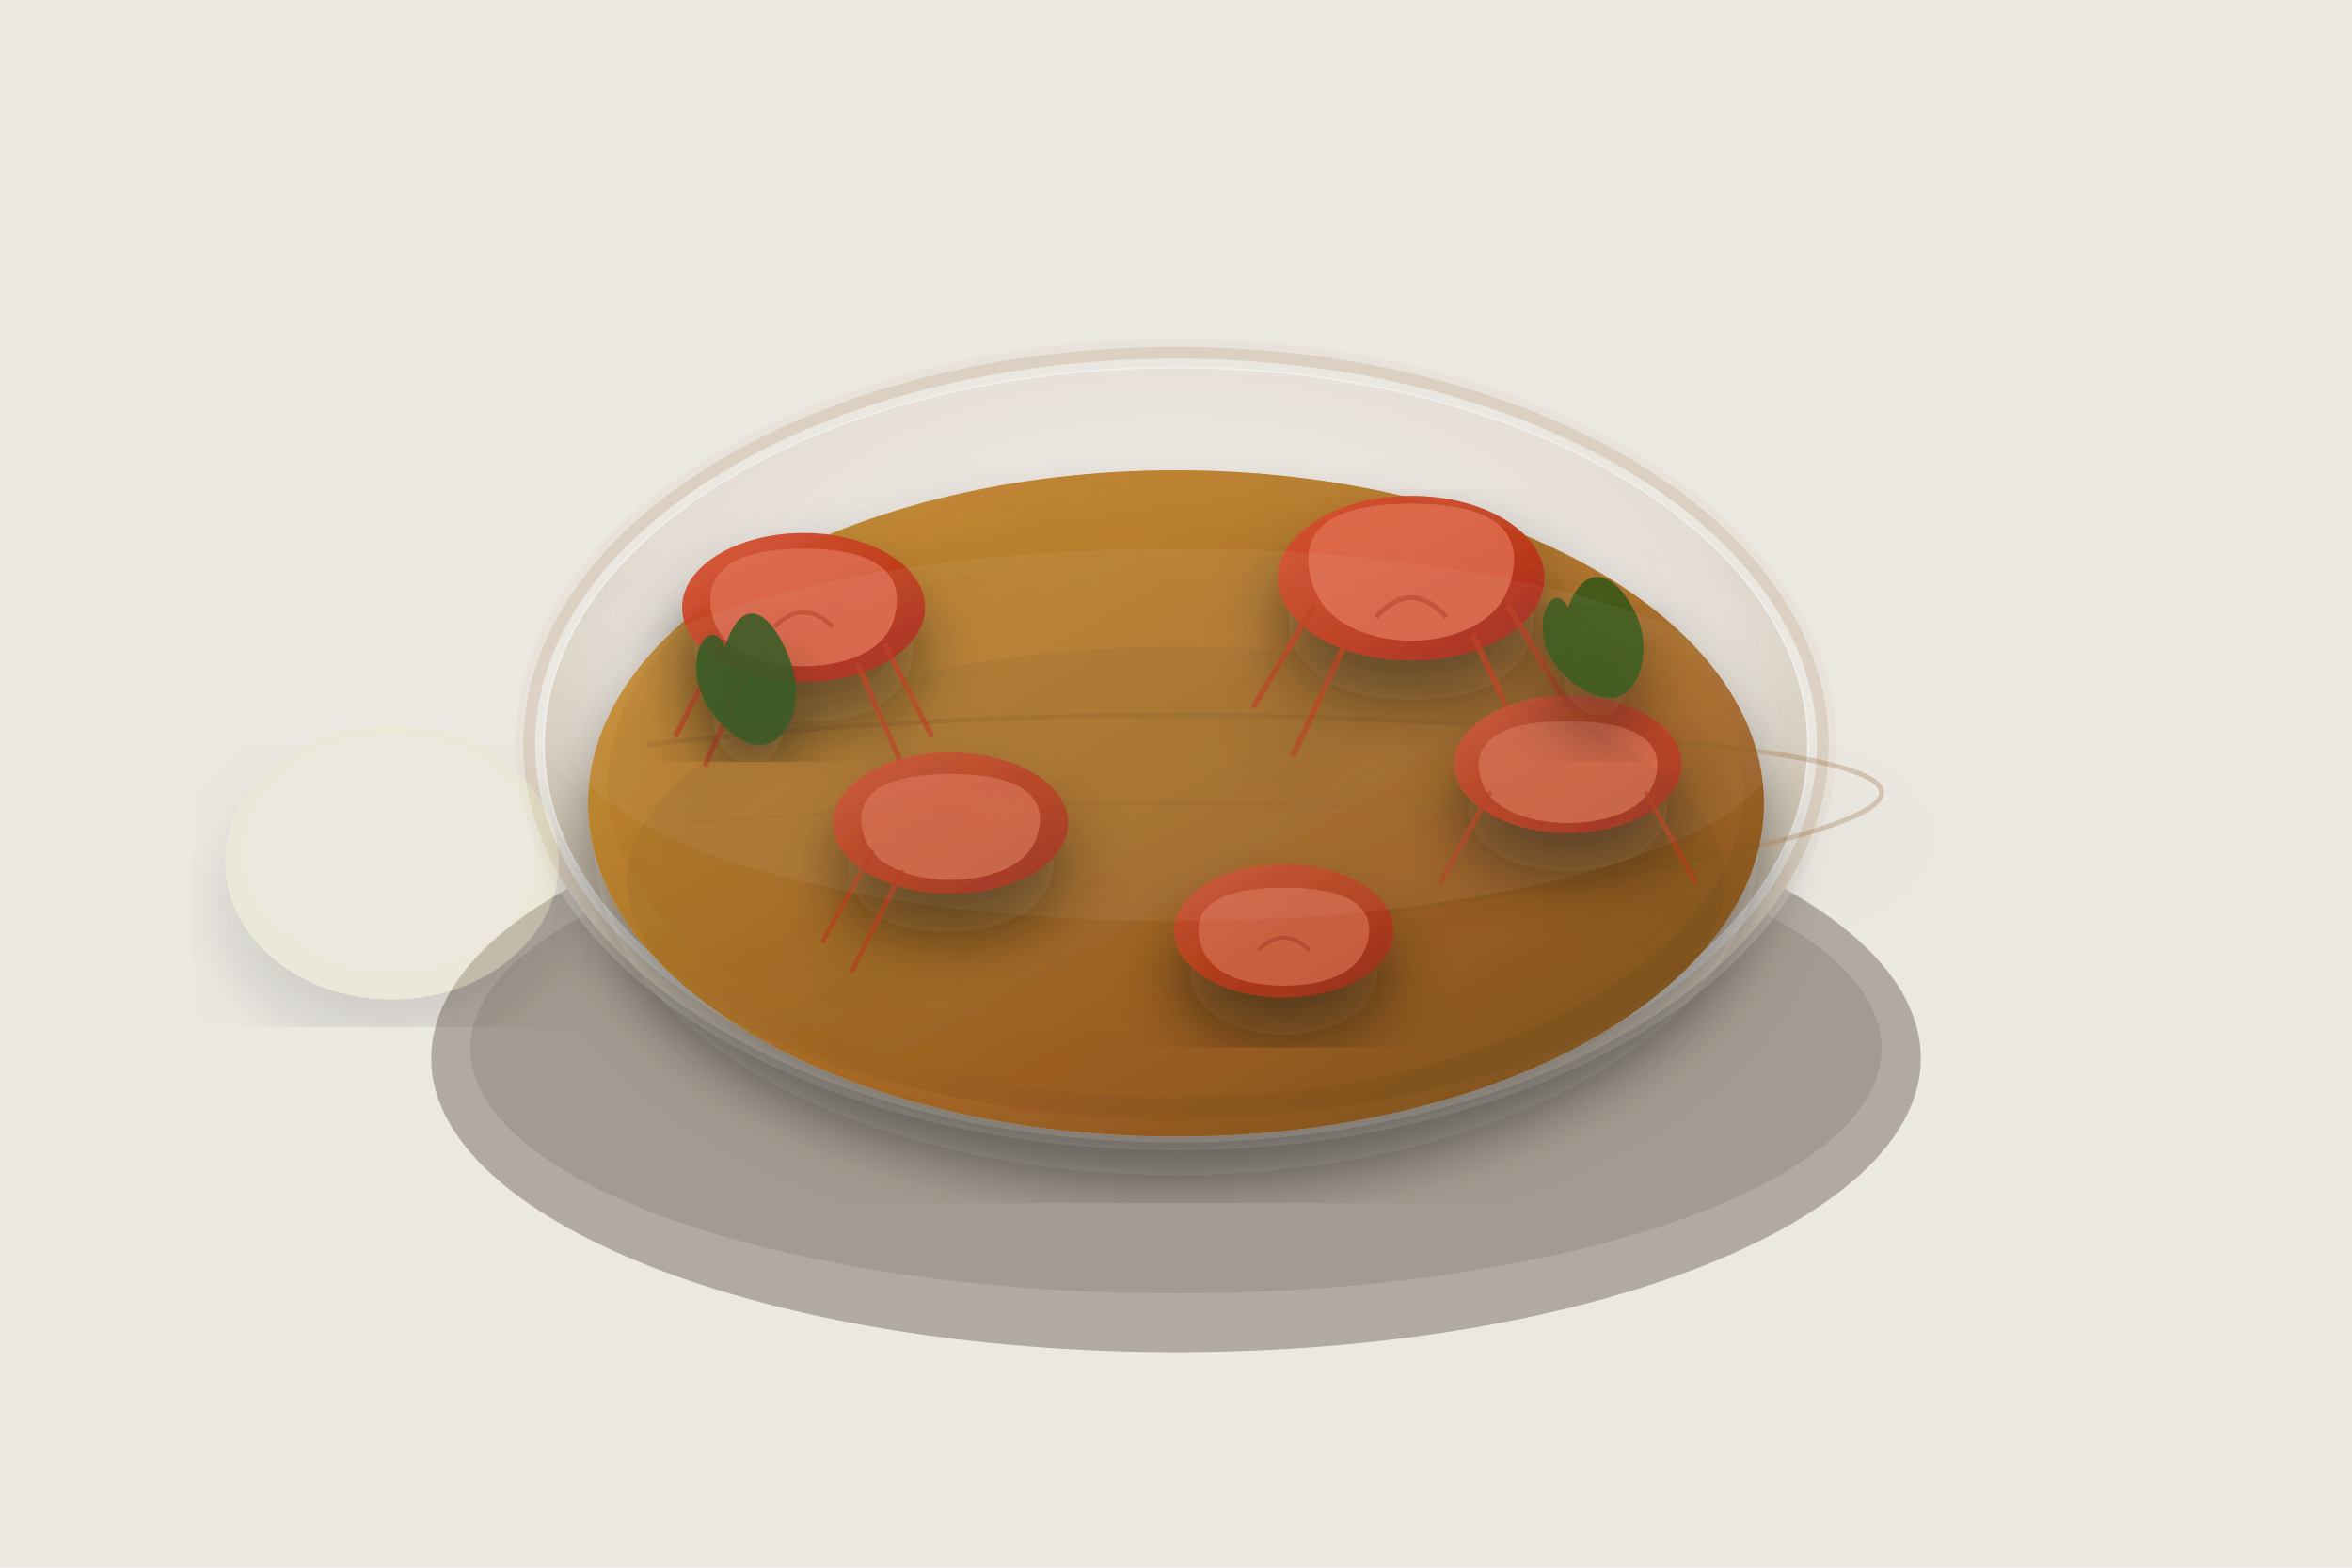
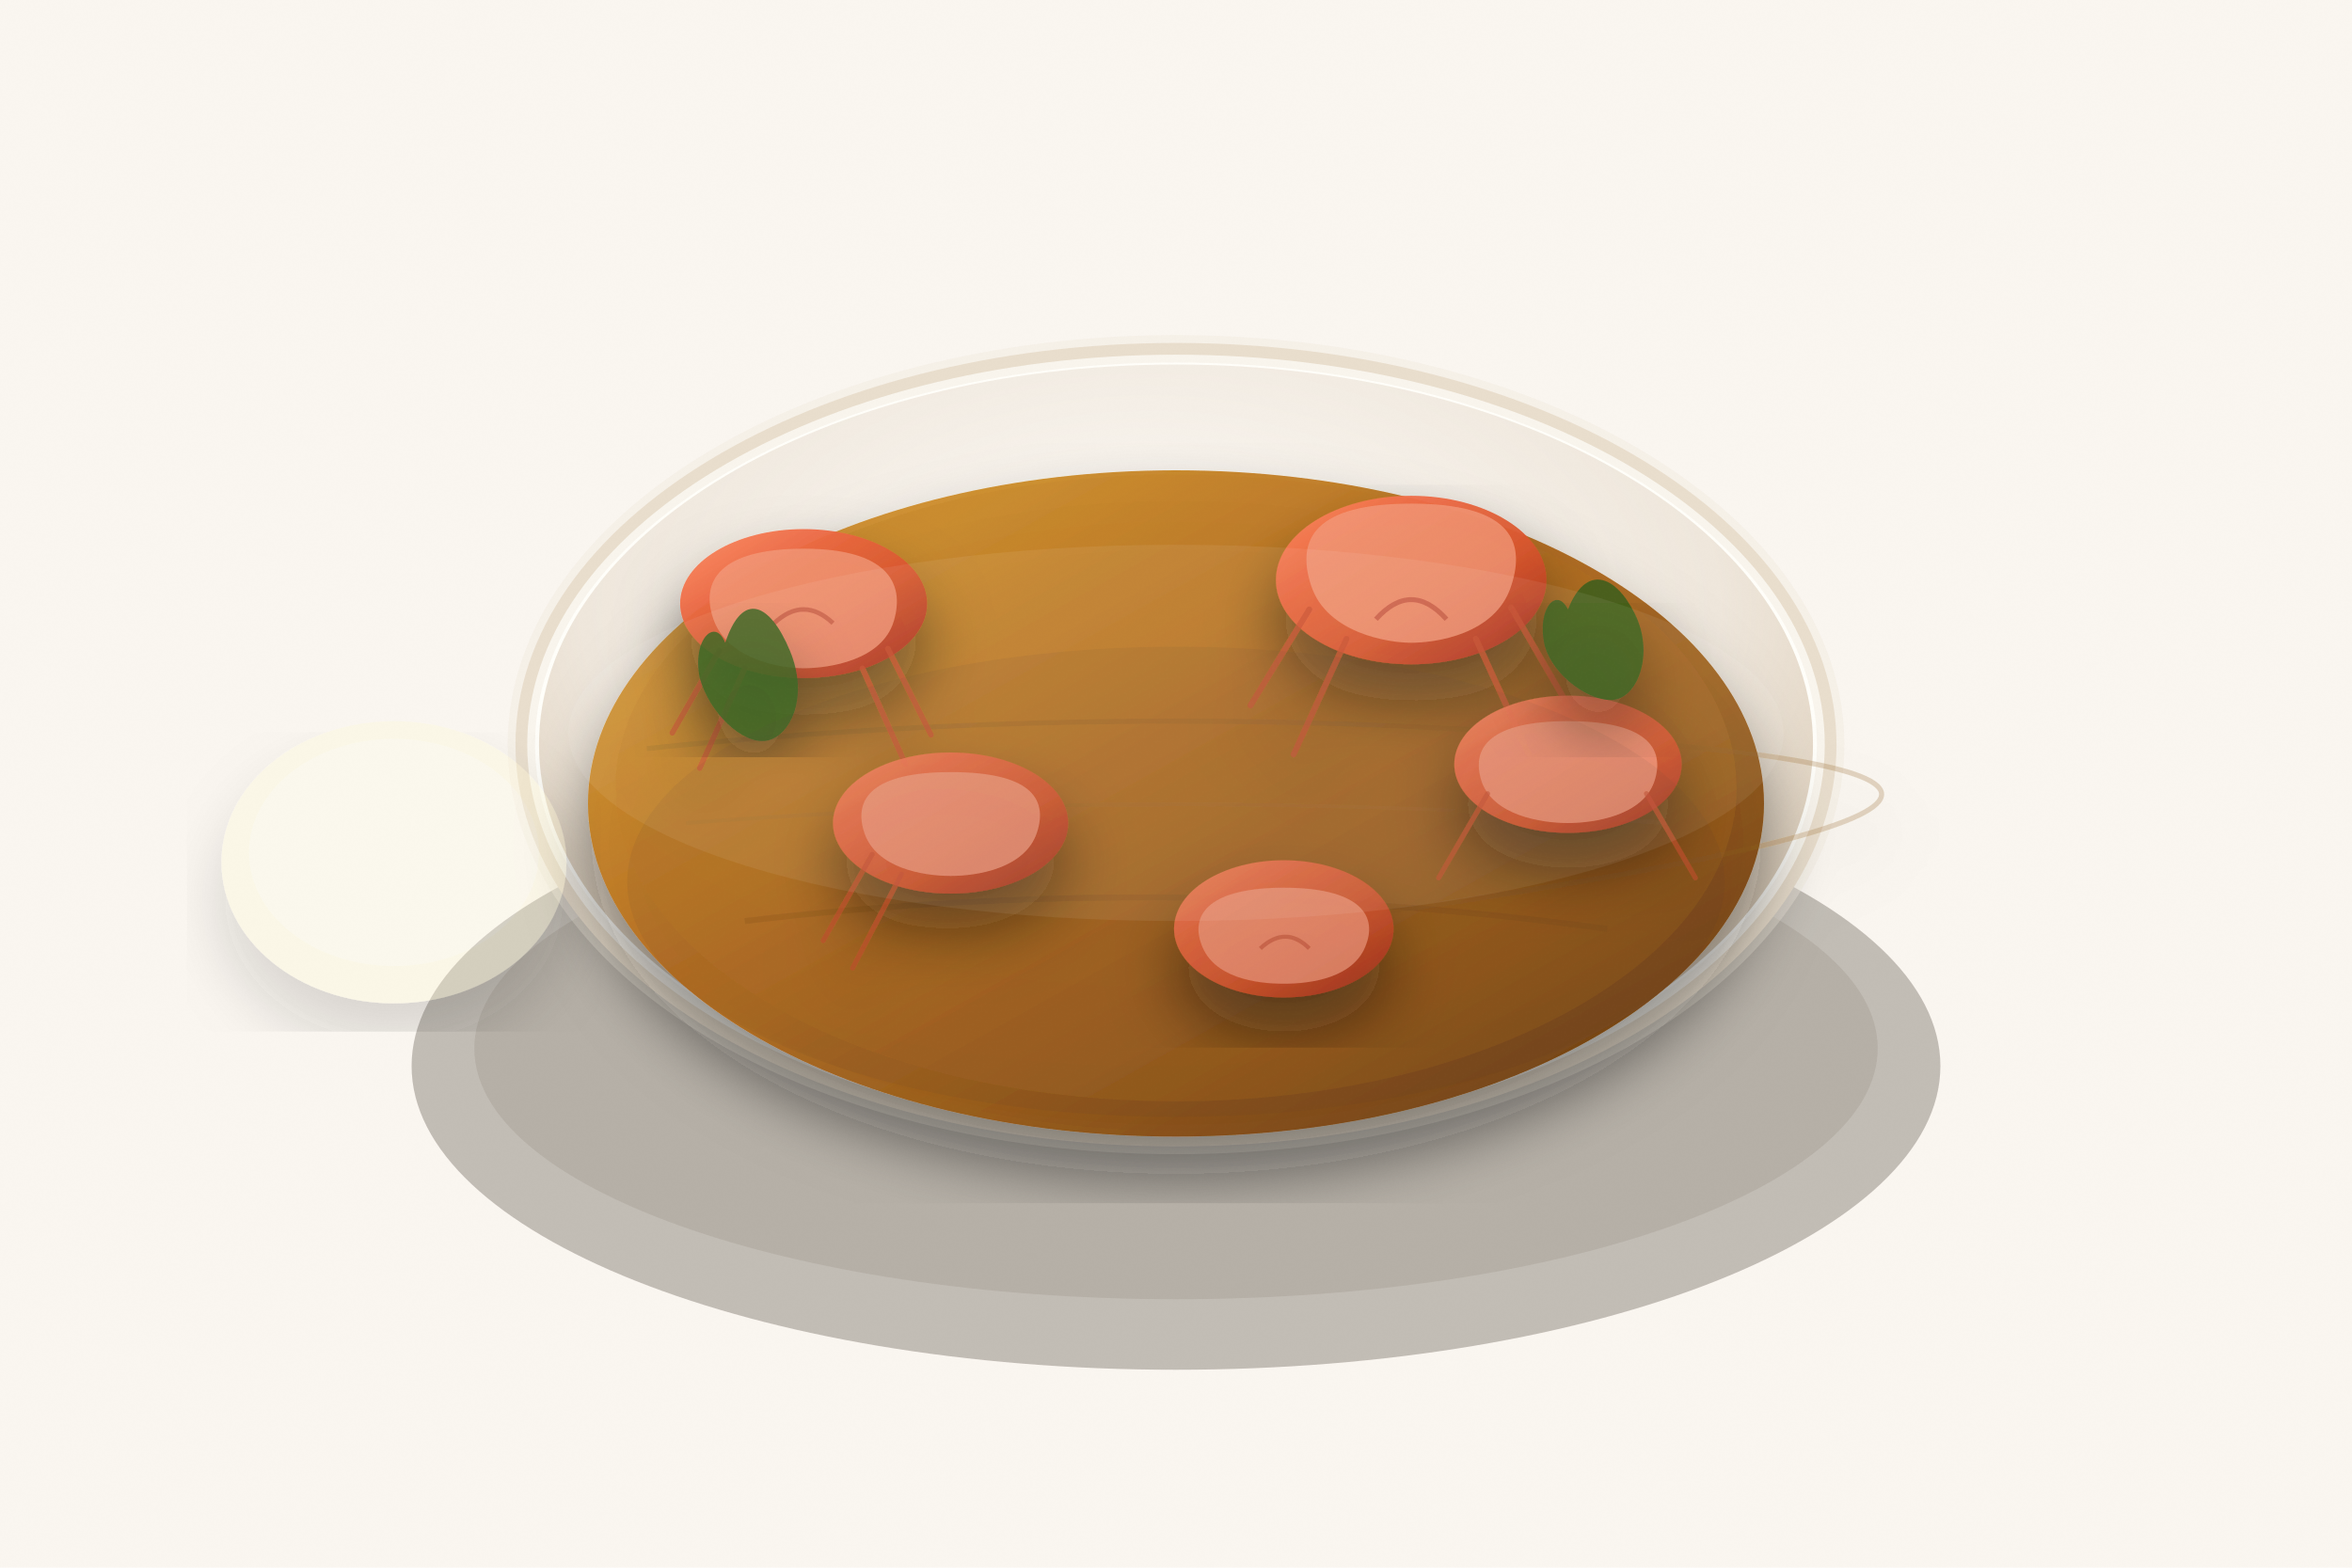
<svg xmlns="http://www.w3.org/2000/svg" width="1200" height="800" viewBox="0 0 1200 800">
  <defs>
-     <radialGradient id="bowlRealistic" cx="50%" cy="36%" r="60%">
-       <stop offset="0%" stop-color="#fffef9" />
-       <stop offset="38%" stop-color="#faf6f0" />
-       <stop offset="72%" stop-color="#f2ebe2" />
-       <stop offset="100%" stop-color="#d9cbb5" />
+     <radialGradient id="bowlRealistic" cx="48%" cy="32%" r="68%">
+       <stop offset="0%" stop-color="#fffefb" />
+       <stop offset="30%" stop-color="#f7f2eb" />
+       <stop offset="65%" stop-color="#efe7dc" />
+       <stop offset="100%" stop-color="#d8c7b0" />
    </radialGradient>
    <linearGradient id="curryReal" x1="0" y1="0" x2="1" y2="1">
-       <stop offset="0%" stop-color="#d8982d" opacity="0.92" />
-       <stop offset="35%" stop-color="#c08125" />
-       <stop offset="65%" stop-color="#a8621b" />
-       <stop offset="100%" stop-color="#704a0f" opacity="0.98" />
+       <stop offset="0%" stop-color="#d79a39" />
+       <stop offset="20%" stop-color="#cb8c2b" />
+       <stop offset="42%" stop-color="#b56d1f" />
+       <stop offset="70%" stop-color="#8f5416" />
+       <stop offset="100%" stop-color="#5e370d" />
    </linearGradient>
    <linearGradient id="prawnShrimp" x1="0" y1="0" x2="1" y2="1">
-       <stop offset="0%" stop-color="#e85a3a" />
-       <stop offset="28%" stop-color="#d84a2a" />
-       <stop offset="62%" stop-color="#c83a1a" />
-       <stop offset="100%" stop-color="#a8281a" />
+       <stop offset="0%" stop-color="#ff8d62" />
+       <stop offset="26%" stop-color="#ef6d47" />
+       <stop offset="60%" stop-color="#d8562e" />
+       <stop offset="100%" stop-color="#a22d1c" />
    </linearGradient>
    <filter id="curryDepth">
-       <feDropShadow dx="0" dy="22" stdDeviation="16" flood-opacity="0.52" flood-color="#1a1410" />
+       <feDropShadow dx="0" dy="20" stdDeviation="16" flood-opacity="0.5" flood-color="#150d09" />
+     </filter>
+     <filter id="grain">
+       <feTurbulence type="fractalNoise" baseFrequency="0.9" numOctaves="2" seed="13" />
+       <feColorMatrix type="saturate" values="0" />
+       <feComponentTransfer>
+         <feFuncA type="linear" slope="0.09" />
+       </feComponentTransfer>
    </filter>
  </defs>
  <rect width="1200" height="800" fill="#faf6f0" />
-   <ellipse cx="600" cy="540" rx="380" ry="150" fill="#3a2a1a" opacity="0.32" />
-   <ellipse cx="600" cy="535" rx="360" ry="125" fill="#5a4a3a" opacity="0.16" />
-   <ellipse cx="600" cy="380" rx="330" ry="200" fill="#fffef9" stroke="#e5d7c3" stroke-width="6" />
-   <ellipse cx="600" cy="380" rx="322" ry="192" fill="url(#bowlRealistic)" />
-   <ellipse cx="600" cy="380" rx="330" ry="200" fill="none" stroke="#f0e8dc" stroke-width="14" opacity="0.38" />
-   <ellipse cx="600" cy="360" rx="330" ry="110" fill="rgba(255, 255, 255, 0.16)" opacity="0.45" />
+   <ellipse cx="600" cy="544" rx="390" ry="155" fill="#34271d" opacity="0.28" />
+   <ellipse cx="600" cy="535" rx="358" ry="128" fill="#5d4b3d" opacity="0.12" />
+   <ellipse cx="600" cy="380" rx="334" ry="202" fill="#fffef9" stroke="#e5d7c3" stroke-width="6" />
+   <ellipse cx="600" cy="380" rx="325" ry="194" fill="url(#bowlRealistic)" />
+   <ellipse cx="600" cy="380" rx="334" ry="202" fill="none" stroke="#f0e8dc" stroke-width="14" opacity="0.4" />
  <g filter="url(#curryDepth)">
-     <ellipse cx="600" cy="410" rx="300" ry="170" fill="url(#curryReal)" opacity="0.90" />
-     <ellipse cx="600" cy="400" rx="290" ry="160" fill="#b8712a" opacity="0.22" />
-     <path d="M330 380Q600 350 870 380T600 480" fill="none" stroke="#8b5a1f" stroke-width="2.5" opacity="0.25" />
-     <path d="M350 420Q600 400 850 420" fill="none" stroke="#9a6a2f" stroke-width="1.8" opacity="0.18" />
+     <ellipse cx="600" cy="410" rx="300" ry="170" fill="url(#curryReal)" opacity="0.96" />
+     <ellipse cx="600" cy="402" rx="286" ry="160" fill="#bf7b28" opacity="0.18" />
+     <path d="M330 382Q600 354 870 382T600 480" fill="none" stroke="#8d6024" stroke-width="2.6" opacity="0.24" />
+     <path d="M350 420Q600 401 850 420" fill="none" stroke="#a36d2f" stroke-width="2" opacity="0.2" />
+     <path d="M380 470Q600 444 820 474" fill="none" stroke="#6d4417" stroke-width="3" opacity="0.18" />
  </g>
  <g filter="url(#curryDepth)">
-     <ellipse cx="410" cy="310" rx="62" ry="38" fill="url(#prawnShrimp)" opacity="0.93" />
-     <path d="M410 280c-42 0-52 16-46 36 6 20 32 24 46 24s40-4 46-24c6-20-4-36-46-36" fill="#f07a5a" opacity="0.75" />
-     <path d="M395 320Q410 305 425 320" fill="none" stroke="#a8281a" stroke-width="2.2" opacity="0.4" />
-     <g stroke="#c83a1a" stroke-width="2.8" opacity="0.65" stroke-linecap="round">
-       <line x1="368" y1="330" x2="345" y2="375" />
-       <line x1="382" y1="340" x2="360" y2="390" />
-       <line x1="438" y1="340" x2="460" y2="390" />
-       <line x1="452" y1="330" x2="475" y2="375" />
+     <ellipse cx="410" cy="308" rx="63" ry="38" fill="url(#prawnShrimp)" opacity="0.95" />
+     <path d="M410 280c-42 0-53 16-46 36 7 20 33 25 46 25s40-4 46-24c6-20-4-37-46-37" fill="#f39d7d" opacity="0.72" />
+     <path d="M395 318Q410 304 425 318" fill="none" stroke="#a42d1d" stroke-width="2.3" opacity="0.42" />
+     <g stroke="#c84e2d" stroke-width="2.8" opacity="0.66" stroke-linecap="round">
+       <line x1="367" y1="332" x2="343" y2="374" />
+       <line x1="380" y1="341" x2="357" y2="392" />
+       <line x1="440" y1="341" x2="462" y2="390" />
+       <line x1="453" y1="331" x2="475" y2="375" />
    </g>
-     <ellipse cx="720" cy="295" rx="68" ry="42" fill="url(#prawnShrimp)" opacity="0.93" />
-     <path d="M720 257c-48 0-58 18-50 42 8 24 38 28 50 28s42-4 50-28c8-24-2-42-50-42" fill="#f07a5a" opacity="0.75" />
-     <path d="M702 315Q720 295 738 315" fill="none" stroke="#a8281a" stroke-width="2.5" opacity="0.4" />
-     <g stroke="#c83a1a" stroke-width="3" opacity="0.65" stroke-linecap="round">
-       <line x1="670" y1="310" x2="640" y2="360" />
-       <line x1="688" y1="325" x2="660" y2="385" />
-       <line x1="752" y1="325" x2="780" y2="385" />
-       <line x1="770" y1="310" x2="800" y2="360" />
+     <ellipse cx="720" cy="296" rx="69" ry="43" fill="url(#prawnShrimp)" opacity="0.95" />
+     <path d="M720 257c-49 0-59 18-51 42 8 24 39 29 51 29s43-4 51-29c8-24-2-42-51-42" fill="#f39d7d" opacity="0.72" />
+     <path d="M702 316Q720 296 738 316" fill="none" stroke="#a42d1d" stroke-width="2.5" opacity="0.44" />
+     <g stroke="#c84e2d" stroke-width="3" opacity="0.66" stroke-linecap="round">
+       <line x1="668" y1="311" x2="638" y2="360" />
+       <line x1="687" y1="326" x2="660" y2="385" />
+       <line x1="753" y1="326" x2="780" y2="385" />
+       <line x1="771" y1="310" x2="800" y2="360" />
    </g>
-     <ellipse cx="485" cy="420" rx="60" ry="36" fill="url(#prawnShrimp)" opacity="0.88" />
-     <path d="M485 395c-40 0-50 14-44 32 6 18 30 22 44 22s38-4 44-22c6-18-4-32-44-32" fill="#f07a5a" opacity="0.72" />
-     <g stroke="#c83a1a" stroke-width="2.5" opacity="0.6" stroke-linecap="round">
-       <line x1="445" y1="435" x2="420" y2="480" />
-       <line x1="460" y1="445" x2="435" y2="495" />
+     <ellipse cx="485" cy="420" rx="60" ry="36" fill="url(#prawnShrimp)" opacity="0.9" />
+     <path d="M485 394c-39 0-50 13-44 31 6 18 30 22 44 22s38-4 44-22c6-18-4-31-44-31" fill="#f39d7d" opacity="0.72" />
+     <g stroke="#c84e2d" stroke-width="2.5" opacity="0.62" stroke-linecap="round">
+       <line x1="445" y1="436" x2="420" y2="480" />
+       <line x1="460" y1="446" x2="435" y2="494" />
    </g>
-     <ellipse cx="655" cy="475" rx="56" ry="34" fill="url(#prawnShrimp)" opacity="0.85" />
-     <path d="M655 453c-38 0-48 13-42 30 6 17 28 20 42 20s36-3 42-20c6-17-4-30-42-30" fill="#f07a5a" opacity="0.70" />
-     <path d="M642 485Q655 472 668 485" fill="none" stroke="#a8281a" stroke-width="2" opacity="0.35" />
-     <ellipse cx="800" cy="390" rx="58" ry="35" fill="url(#prawnShrimp)" opacity="0.88" />
-     <path d="M800 368c-40 0-50 14-44 31 6 17 30 21 44 21s38-4 44-21c6-17-4-31-44-31" fill="#f07a5a" opacity="0.72" />
-     <g stroke="#c83a1a" stroke-width="2.5" opacity="0.6" stroke-linecap="round">
-       <line x1="760" y1="405" x2="735" y2="450" />
-       <line x1="840" y1="405" x2="865" y2="450" />
+     <ellipse cx="655" cy="474" rx="56" ry="35" fill="url(#prawnShrimp)" opacity="0.88" />
+     <path d="M655 453c-37 0-48 13-42 29 6 17 28 20 42 20s36-3 42-20c6-16-5-29-42-29" fill="#f39d7d" opacity="0.7" />
+     <path d="M643 484Q656 472 668 484" fill="none" stroke="#a42d1d" stroke-width="2.1" opacity="0.35" />
+     <ellipse cx="800" cy="390" rx="58" ry="35" fill="url(#prawnShrimp)" opacity="0.9" />
+     <path d="M800 368c-39 0-50 13-44 31 6 17 30 21 44 21s38-4 44-21c6-18-5-31-44-31" fill="#f39d7d" opacity="0.7" />
+     <g stroke="#c84e2d" stroke-width="2.5" opacity="0.62" stroke-linecap="round">
+       <line x1="759" y1="405" x2="734" y2="448" />
+       <line x1="840" y1="405" x2="865" y2="448" />
    </g>
  </g>
  <g filter="url(#curryDepth)">
-     <path d="M370 330c8-26 22-20 32 4 10 24 0 44-12 46-12 2-30-14-34-32-4-20 8-32 14-18" fill="#2d5a1a" opacity="0.86" />
-     <path d="M800 310c9-24 24-18 34 2 10 20 2 42-10 44-12 2-32-12-36-28-4-18 6-30 12-18" fill="#2d5a1a" opacity="0.82" />
+     <path d="M370 328c9-27 23-20 33 4 10 24 0 44-12 46-12 2-29-14-34-32-4-20 8-31 13-18" fill="#2e5d1d" opacity="0.82" />
+     <path d="M800 311c9-23 24-18 34 2 10 20 2 42-10 44-12 2-32-12-36-28-4-18 6-30 12-18" fill="#2e5d1d" opacity="0.8" />
  </g>
-   <g opacity="0.25" filter="url(#curryDepth)">
-     <ellipse cx="200" cy="440" rx="85" ry="70" fill="#fffacd" />
-     <ellipse cx="200" cy="435" rx="75" ry="60" fill="#fffff0" opacity="0.6" />
+   <g opacity="0.3" filter="url(#curryDepth)">
+     <ellipse cx="201" cy="440" rx="88" ry="72" fill="#fff9d4" />
+     <ellipse cx="201" cy="435" rx="74" ry="58" fill="#fffef1" opacity="0.62" />
  </g>
-   <ellipse cx="600" cy="450" rx="280" ry="120" fill="#4a3a2a" opacity="0.08" />
-   <ellipse cx="600" cy="375" rx="310" ry="95" fill="rgba(255, 255, 255, 0.12)" opacity="0.48" />
-   <rect width="1200" height="800" fill="rgba(0, 0, 0, 0.06)" />
+   <ellipse cx="600" cy="450" rx="280" ry="120" fill="#4f392d" opacity="0.08" />
+   <ellipse cx="600" cy="374" rx="310" ry="96" fill="rgba(255,255,255,0.13)" opacity="0.5" />
+   <rect width="1200" height="800" fill="#000" opacity="0.05" filter="url(#grain)" />
</svg>
